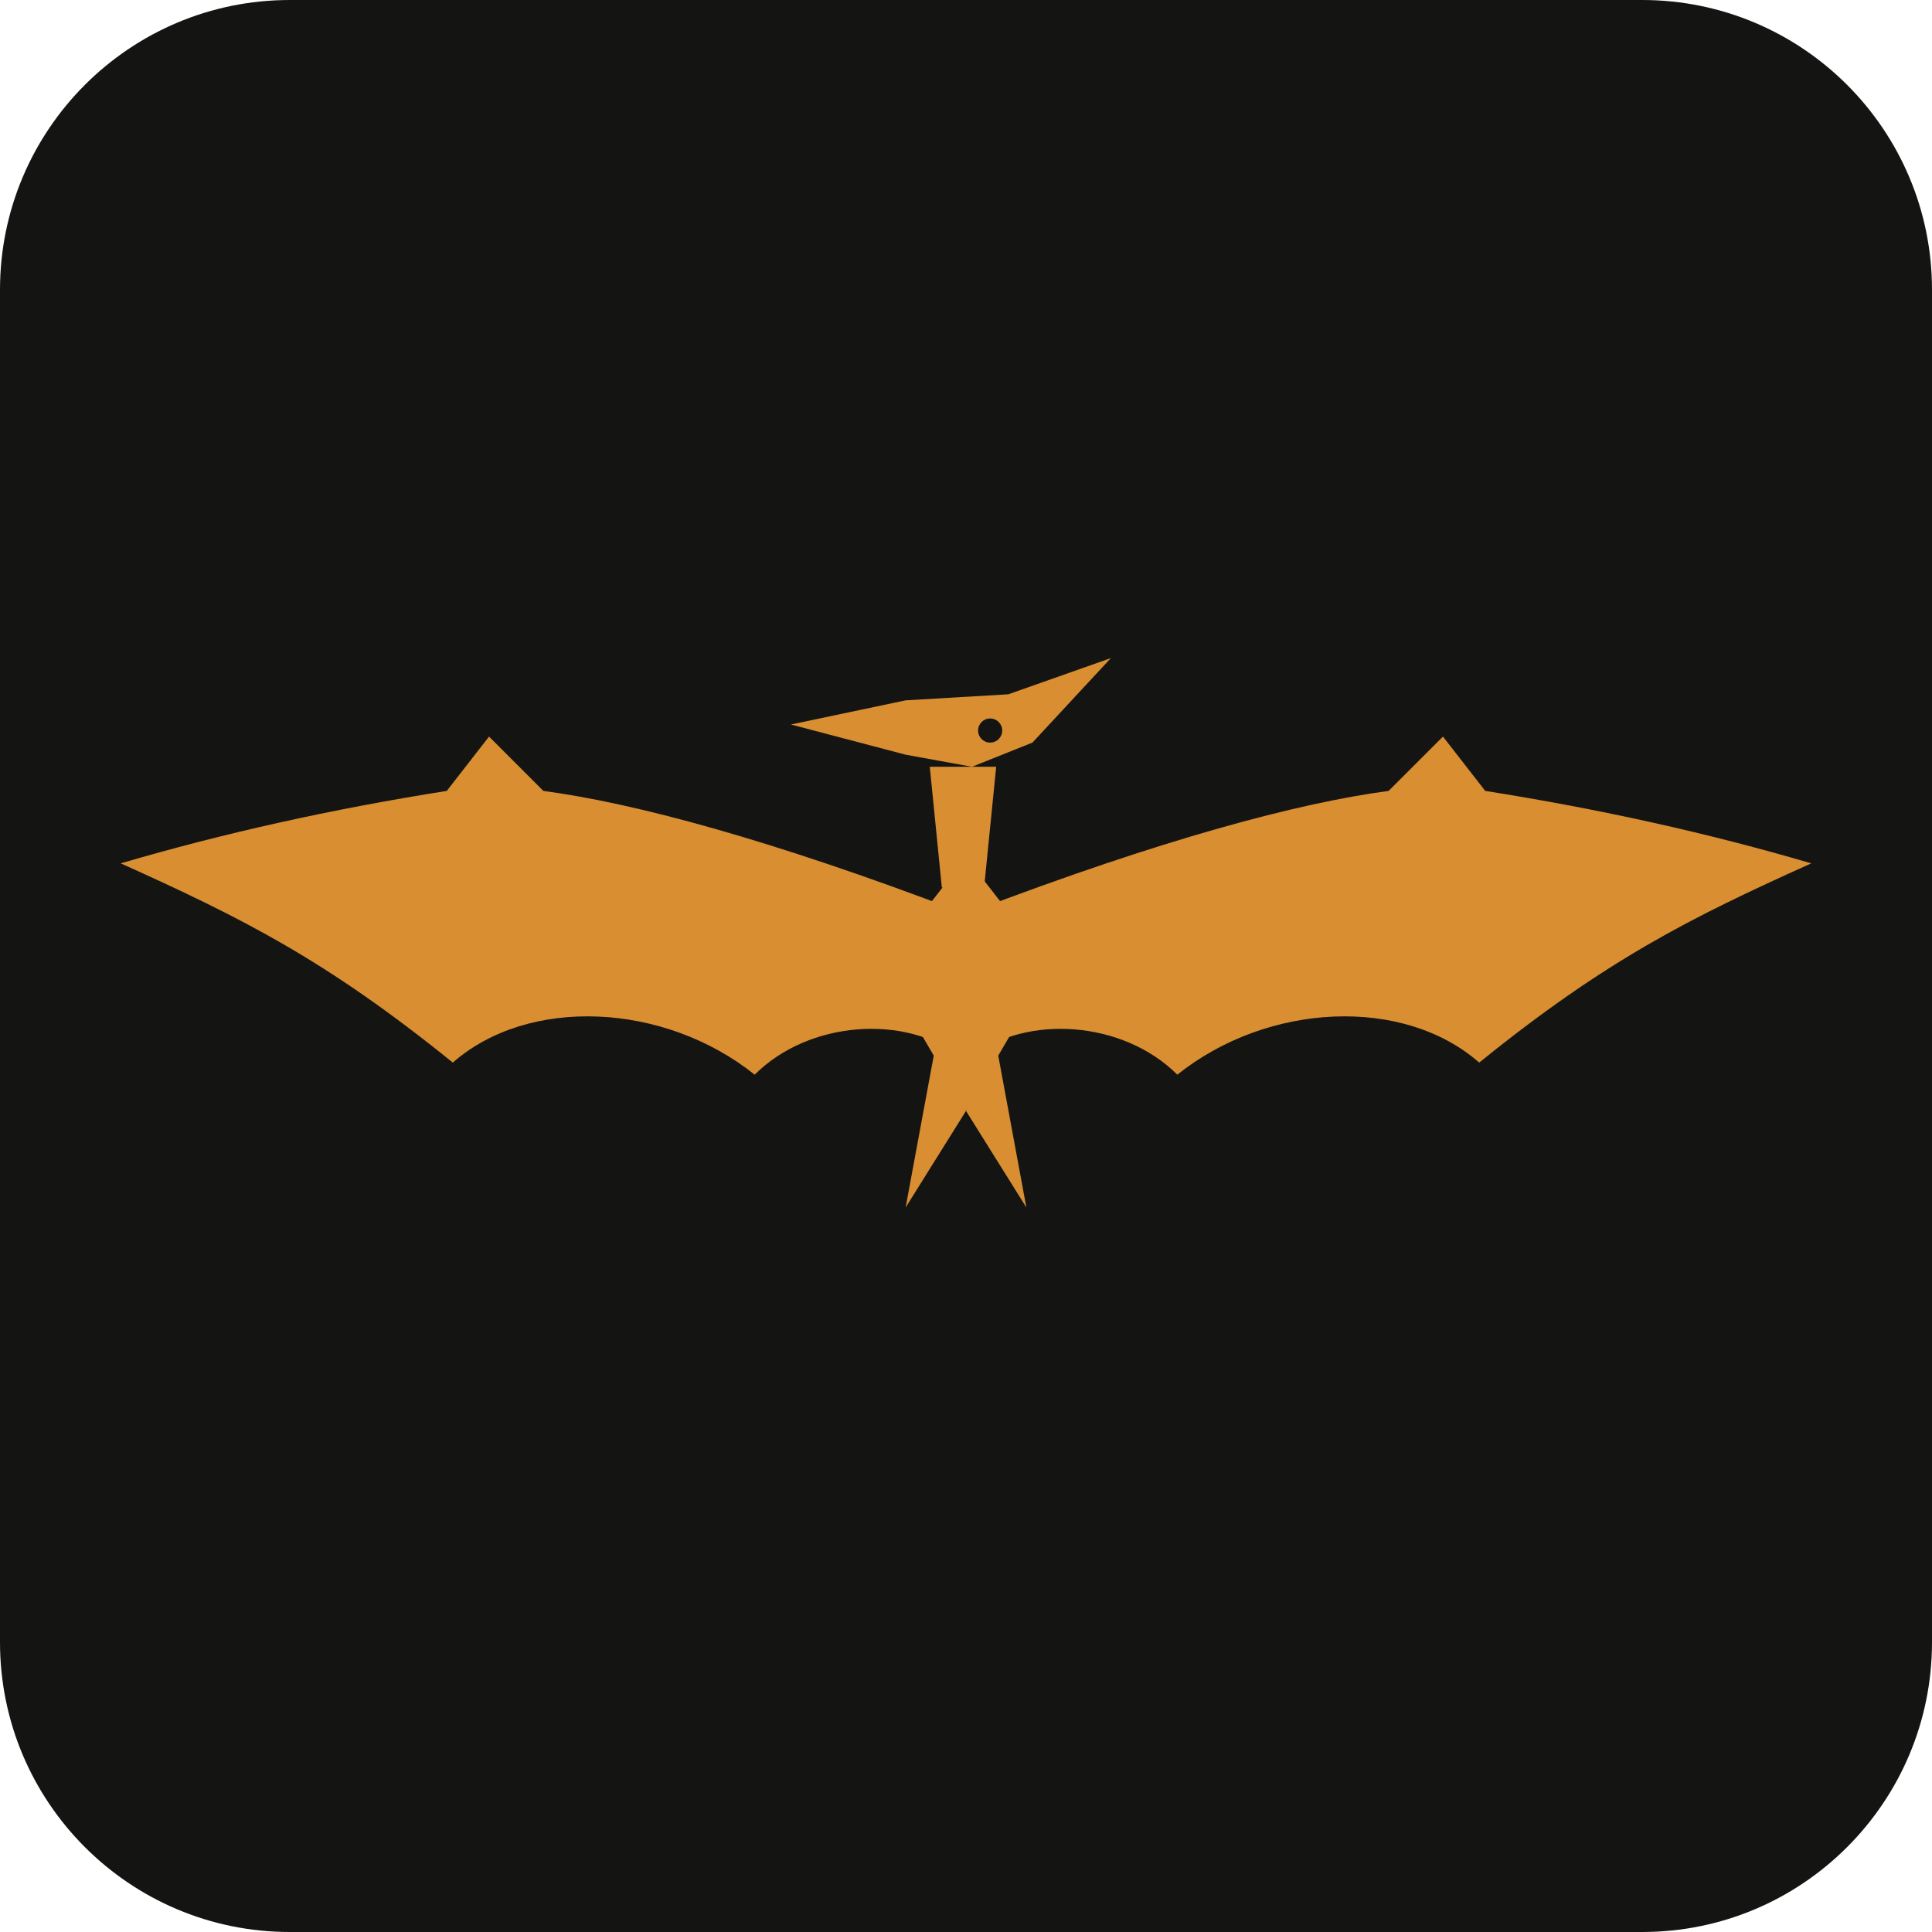
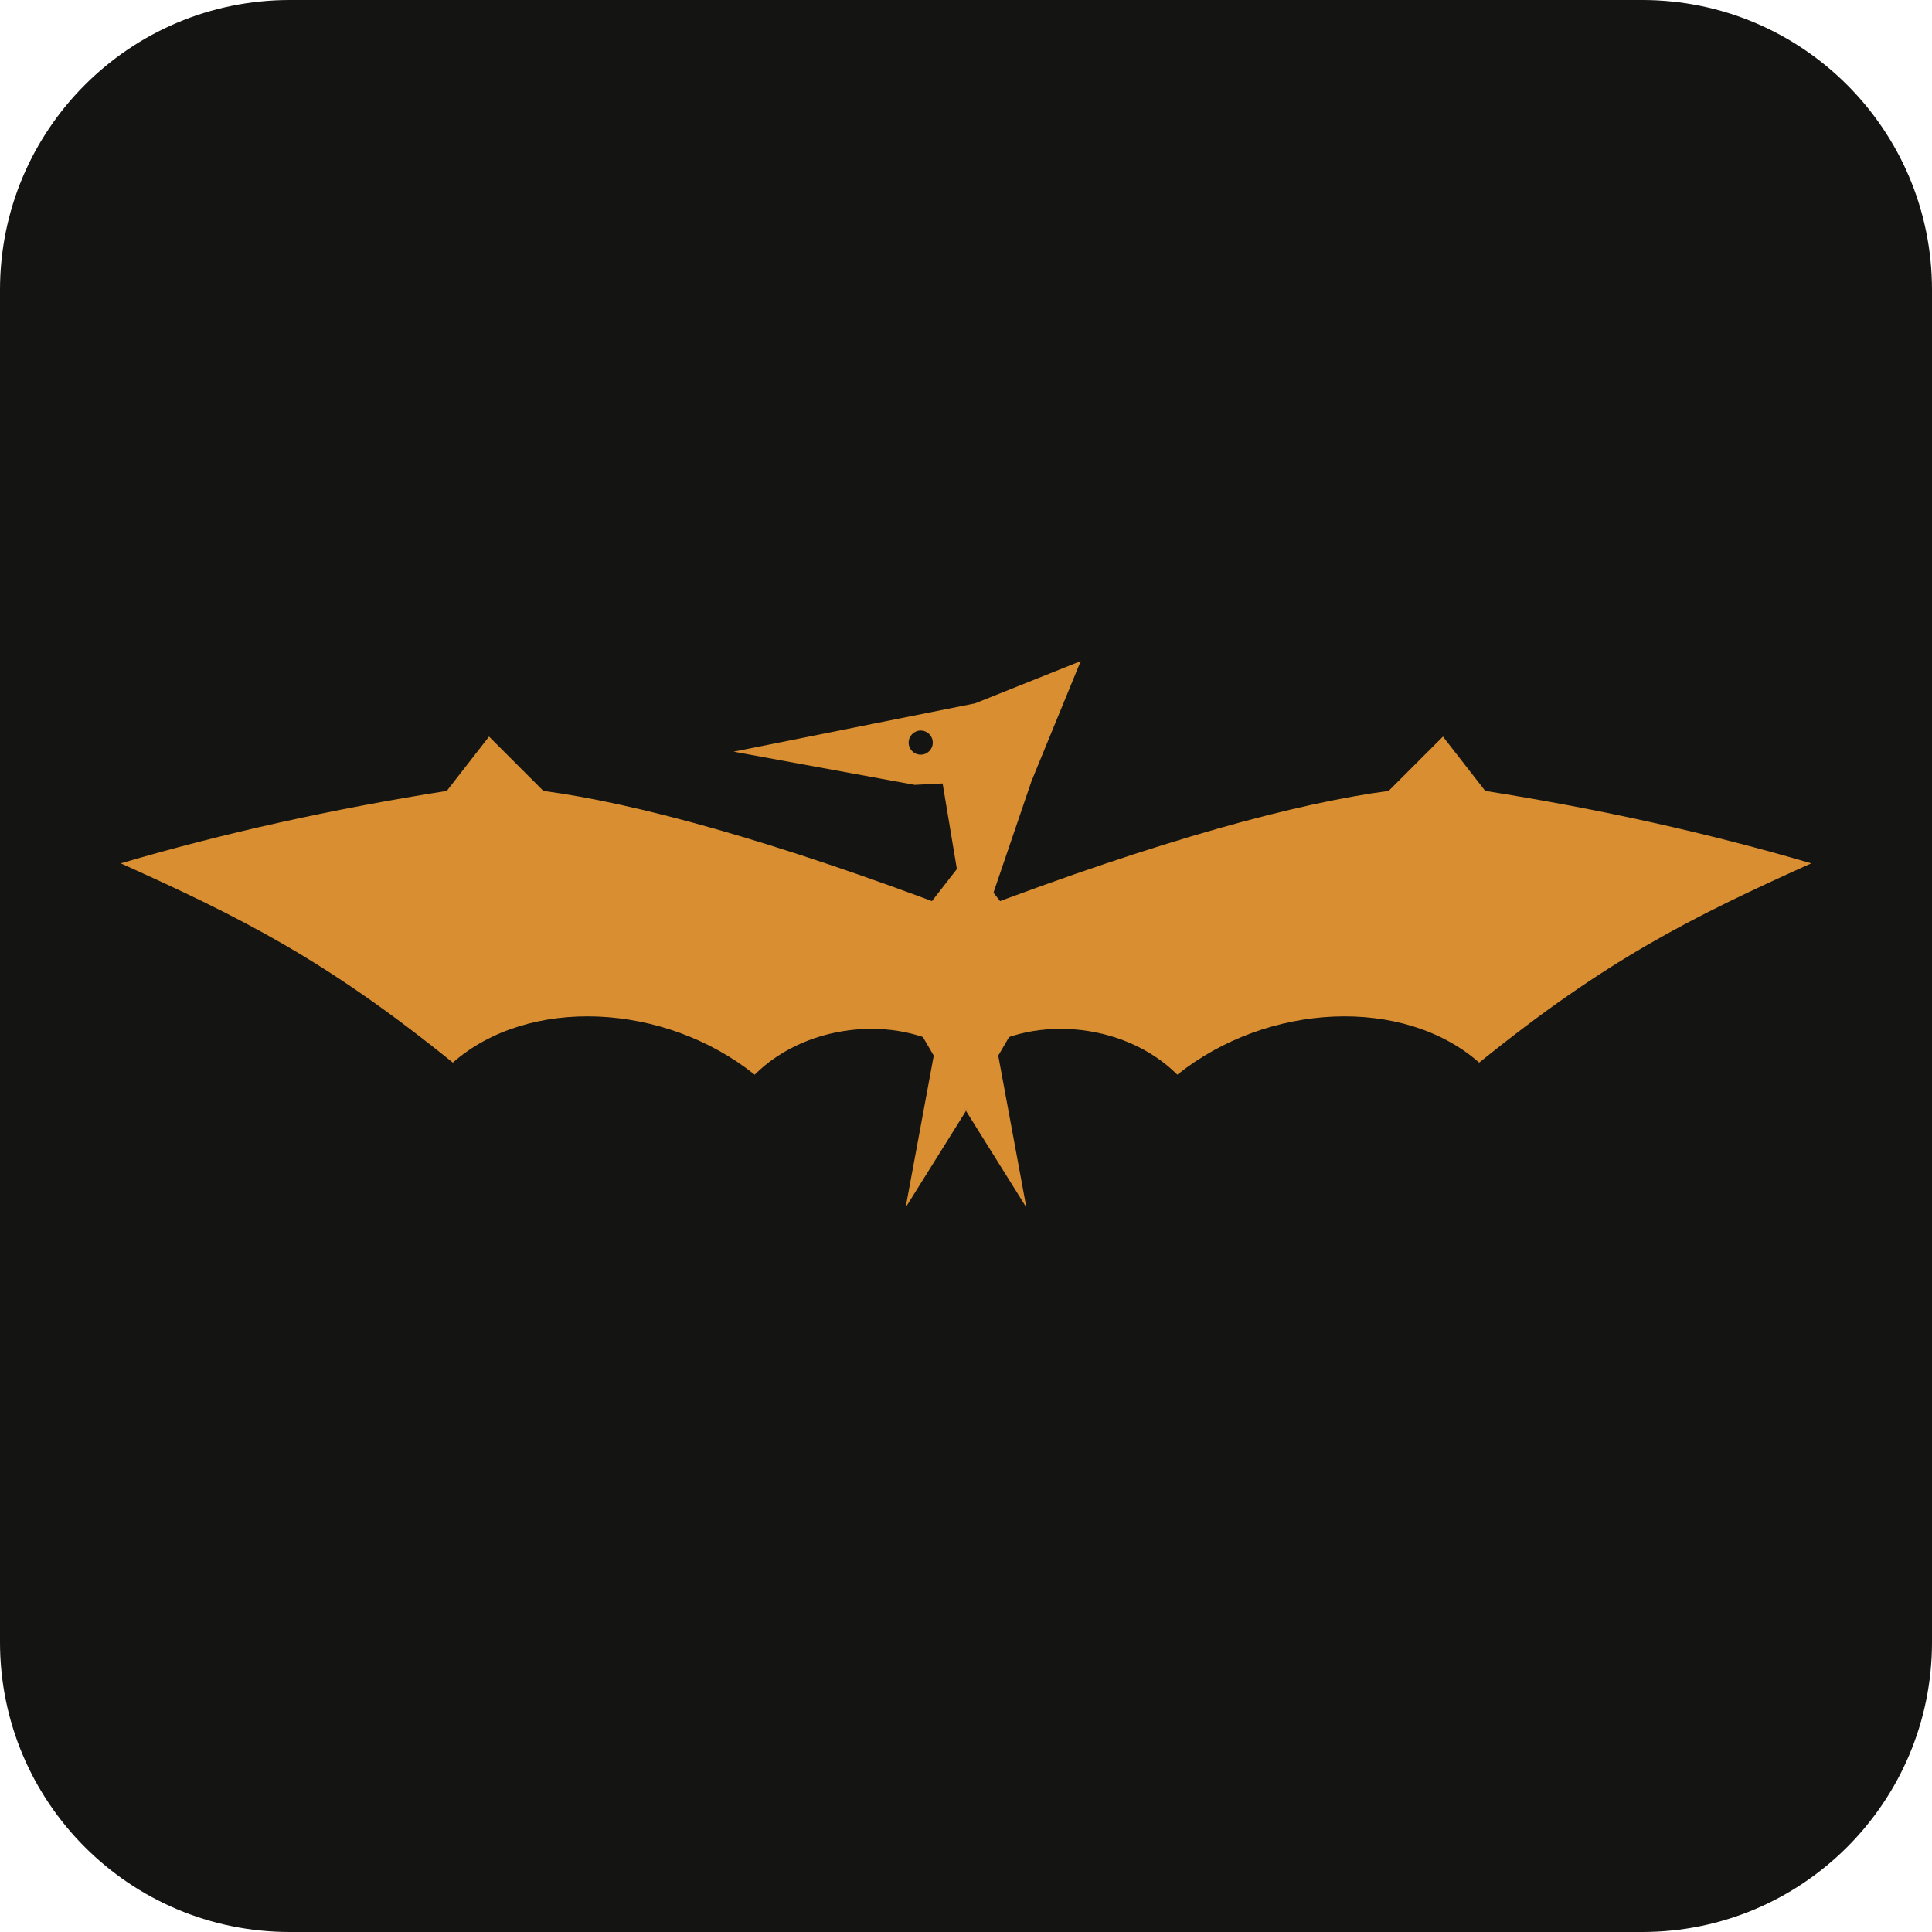
<svg xmlns="http://www.w3.org/2000/svg" viewBox="0 0 640 640">
  <rect width="640" height="640" rx="96" fill="#141512" />
  <g fill="#d98e32" transform="translate(0,200)">
    <path d="M 318 102 C 255 78, 210 66, 180 62 L 162 44 L 148 62 C 110 68, 74 76, 40 86 C 80 104, 108 118, 150 152 C 175 130, 220 132, 250 156 C 268 138, 300 136, 318 150 Z" />
    <path d="M 322 102 C 385 78, 430 66, 460 62 L 478 44 L 492 62 C 530 68, 566 76, 600 86 C 560 104, 532 118, 490 152 C 465 130, 420 132, 390 156 C 372 138, 340 136, 322 150 Z" />
    <path d="M 320 84 L 348 120 L 320 168 L 292 120 Z" />
    <path d="M 310 146 L 300 200 L 320 168 Z" />
    <path d="M 330 146 L 340 200 L 320 168 Z" />
-     <path d="M 368 18 L 342 46 L 322 54 L 300 50 L 262 40 L 300 32 L 334 30 Z" />
-     <path d="M 308 54 L 330 54 L 326 94 L 312 94 Z" />
+     <path d="M 243 49 L 323 33 L 358 19 L 342 58 L 303 60 Z" />
+     <path d="M 311 52 L 344 52 L 329 96 L 317 88 Z" />
  </g>
-   <circle cx="328" cy="242" r="4" fill="#141512" />
+   <circle cx="305" cy="246" r="4" fill="#141512" />
</svg>
